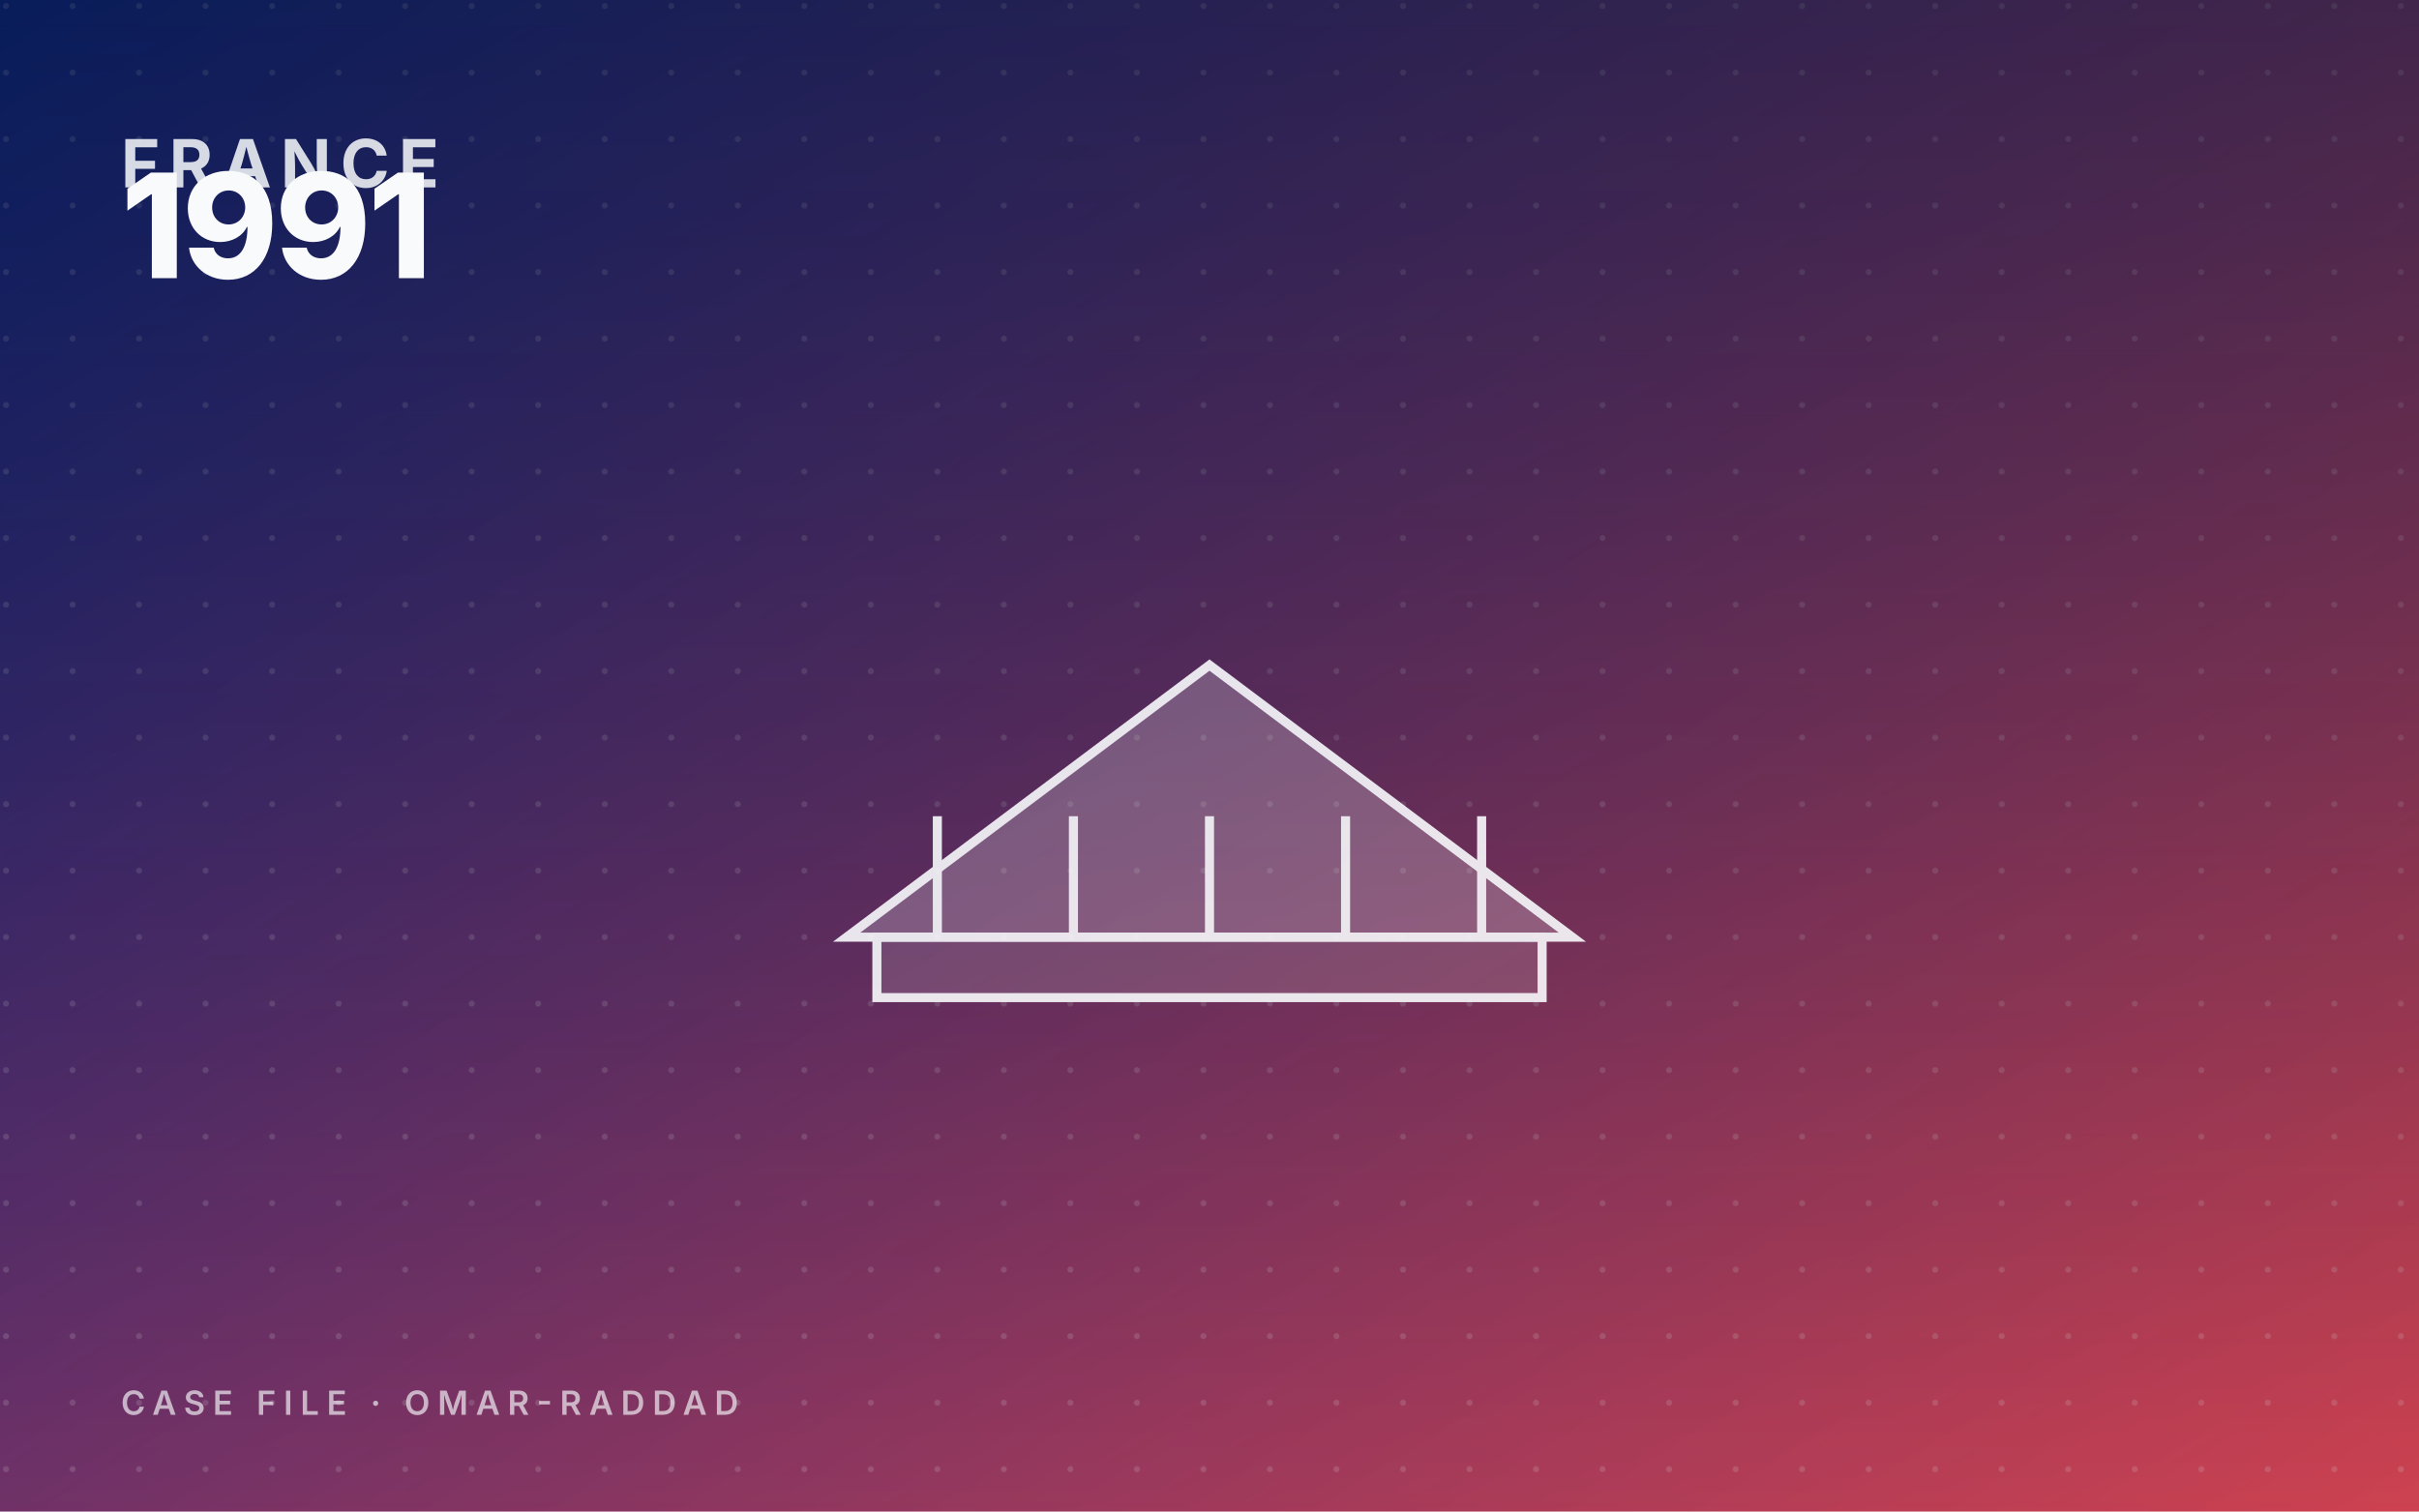
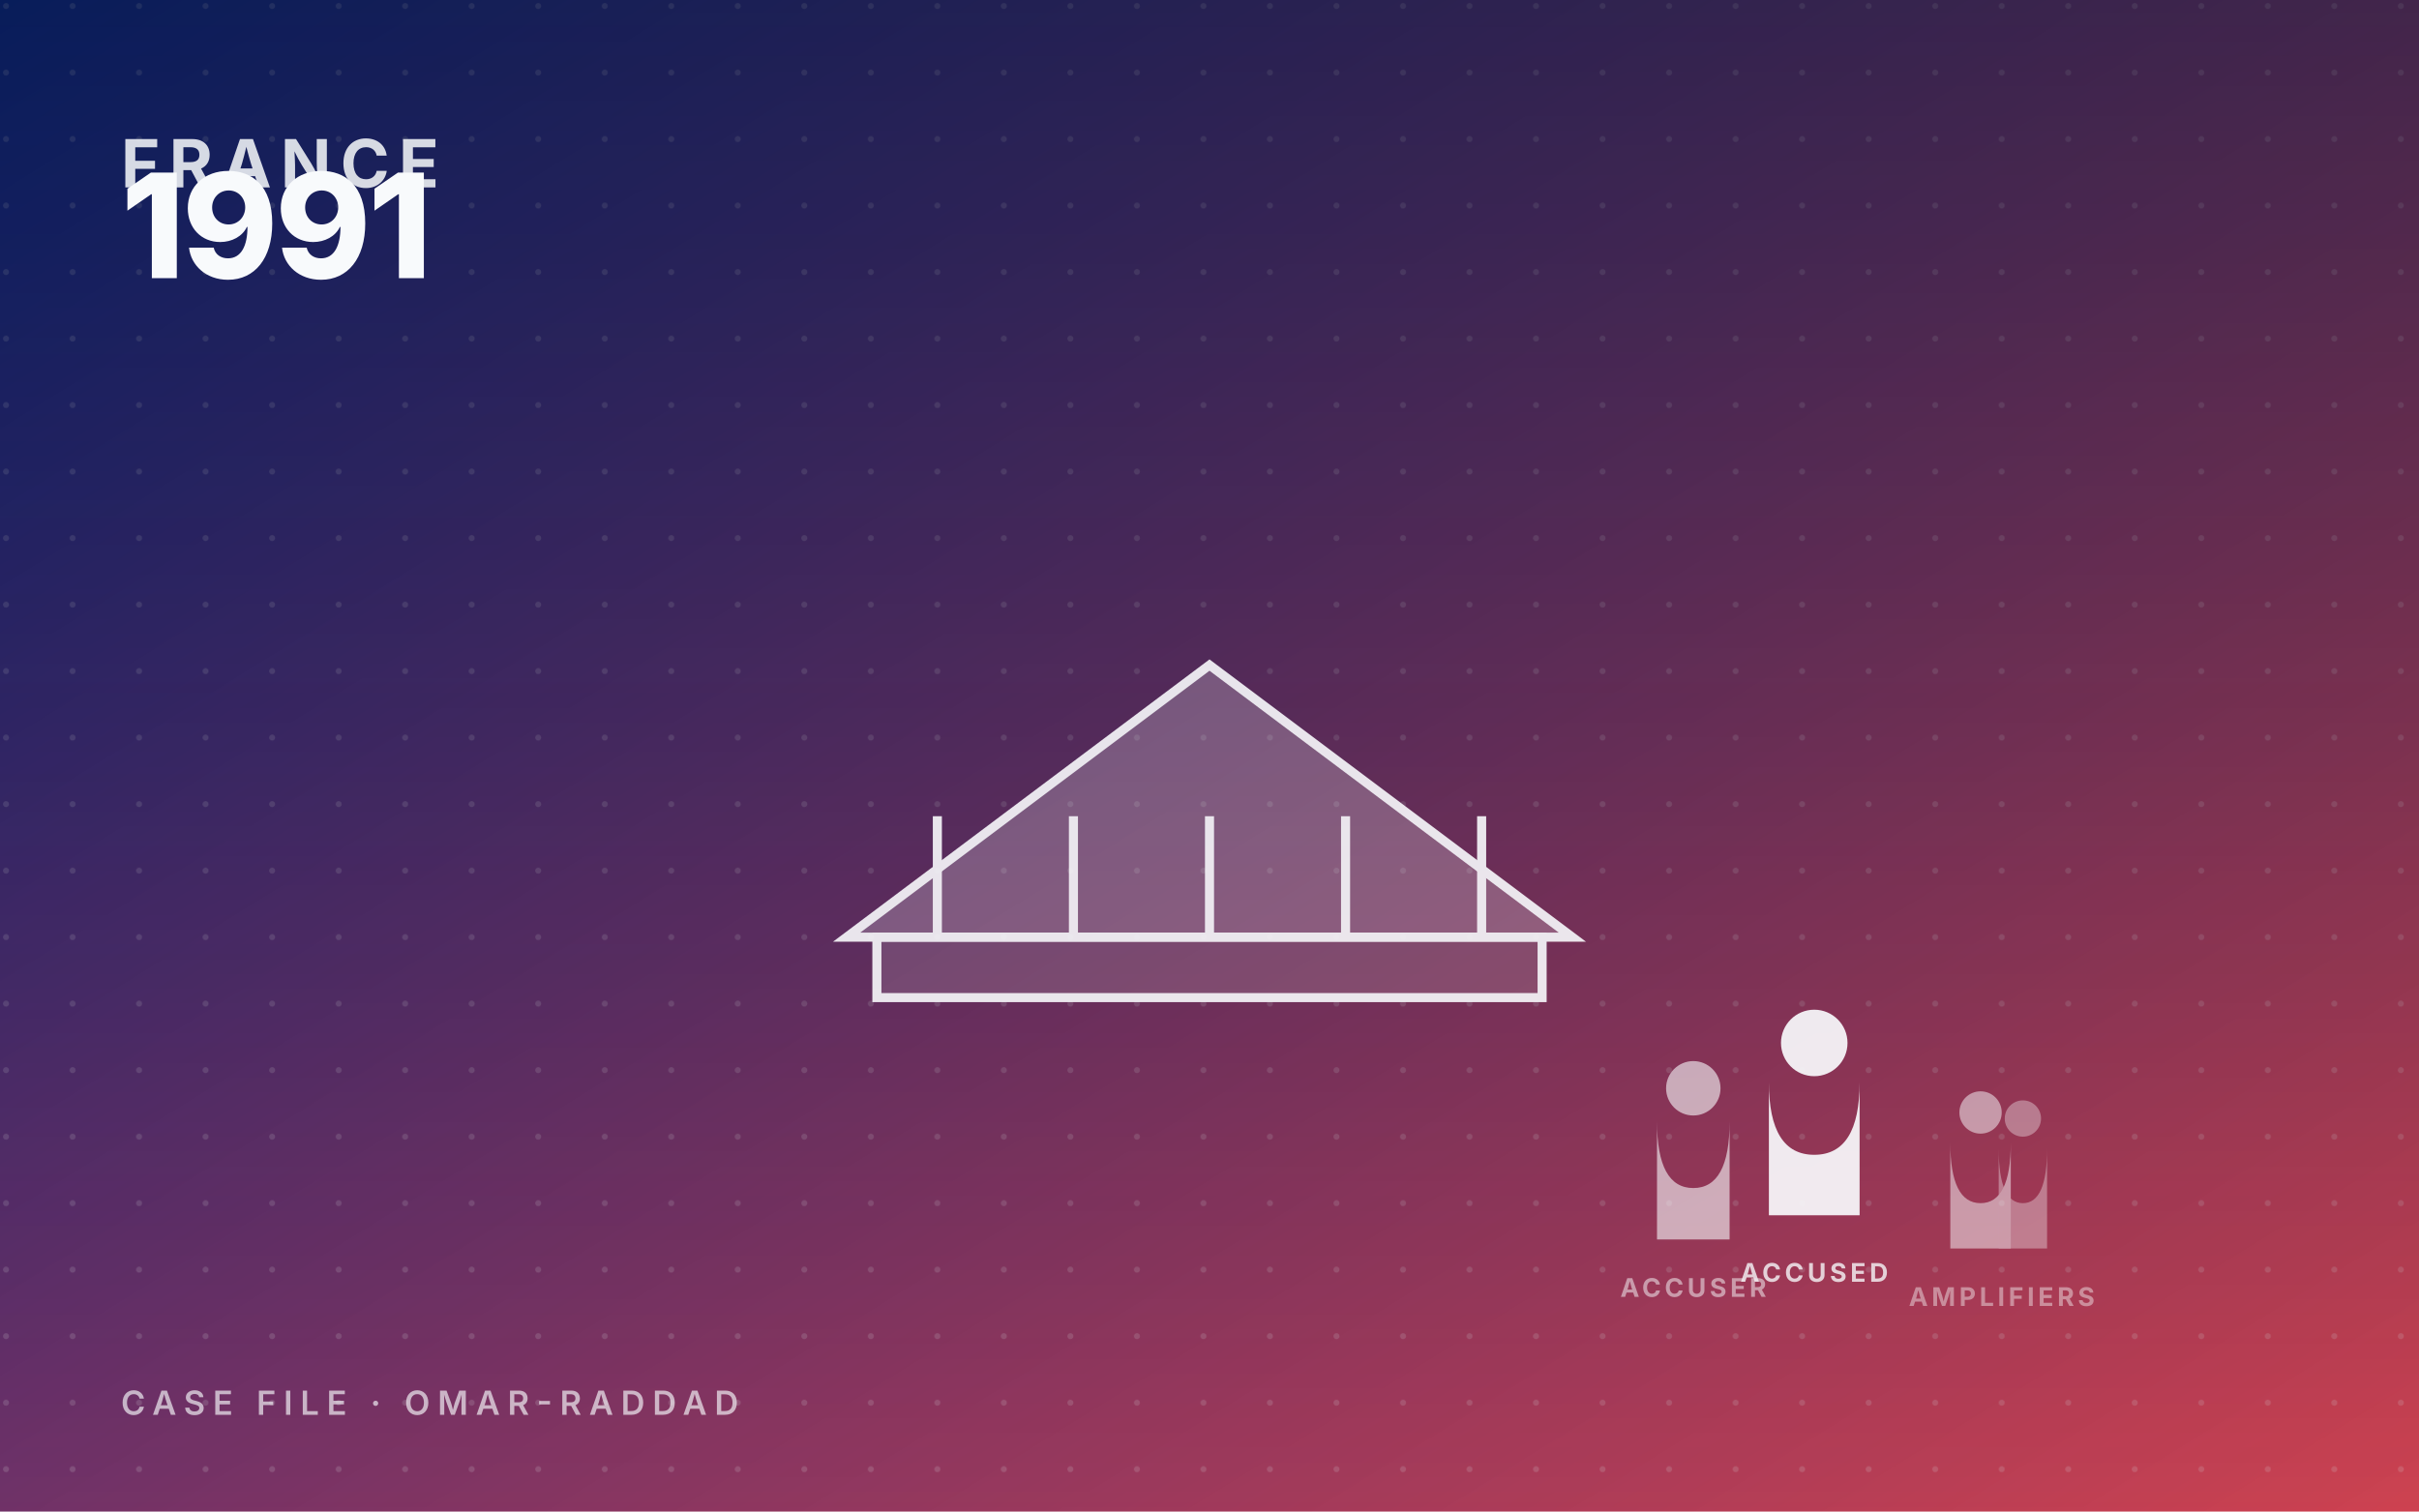
<svg xmlns="http://www.w3.org/2000/svg" viewBox="0 0 800 500" width="800" height="500" preserveAspectRatio="xMidYMid slice">
  <defs>
    <linearGradient id="bg" x1="0" y1="0" x2="1" y2="1">
      <stop offset="0%" stop-color="#002395" />
      <stop offset="100%" stop-color="#ed2939" stop-opacity="0.85" />
    </linearGradient>
    <linearGradient id="overlay" x1="0" y1="0" x2="0" y2="1">
      <stop offset="0%" stop-color="#0f172a" stop-opacity="0.55" />
      <stop offset="100%" stop-color="#0f172a" stop-opacity="0.15" />
    </linearGradient>
    <pattern id="dots" x="0" y="0" width="22" height="22" patternUnits="userSpaceOnUse">
      <circle cx="2" cy="2" r="1" fill="#f8fafc" opacity="0.18" />
    </pattern>
  </defs>
  <rect width="800" height="500" fill="url(#bg)" />
  <rect width="800" height="500" fill="url(#dots)" />
  <rect width="800" height="500" fill="url(#overlay)" />
  <g font-family="Inter, 'Helvetica Neue', Arial, sans-serif" fill="#f8fafc">
    <text x="40" y="62" font-size="22" font-weight="700" letter-spacing="3" opacity="0.85">FRANCE</text>
    <text x="40" y="92" font-size="48" font-weight="800" letter-spacing="-1">1991</text>
    <text x="40" y="468" font-size="11" font-weight="600" letter-spacing="2.5" opacity="0.65">CASE FILE · OMAR-RADDAD</text>
  </g>
  <g transform="translate(400,250)" stroke="#f8fafc" stroke-width="3" fill="none" opacity="0.9">
    <path d="M -110 60 L 110 60 L 110 80 L -110 80 Z" fill="#f8fafc" fill-opacity="0.15" />
    <path d="M -120 60 L 0 -30 L 120 60 Z" fill="#f8fafc" fill-opacity="0.25" />
    <line x1="-90" y1="60" x2="-90" y2="20" />
    <line x1="-45" y1="60" x2="-45" y2="20" />
    <line x1="0" y1="60" x2="0" y2="20" />
    <line x1="45" y1="60" x2="45" y2="20" />
    <line x1="90" y1="60" x2="90" y2="20" />
  </g>
+   <g transform="translate(560,410)" fill="#f8fafc" opacity="0.92">
+     <g transform="translate(40,0)">
+       <circle cx="0" cy="-65" r="11" />
+       <path d="M -15 -52 Q -15 -28 0 -28 Q 15 -28 15 -52 L 15 -8 L -15 -8 Z" />
+       <text x="0" y="14" text-anchor="middle" font-family="Inter, Arial, sans-serif" font-size="8.5" font-weight="700" letter-spacing="1.2" fill="#f8fafc" opacity="0.85">ACCUSED</text>
+     </g>
+     <g transform="translate(0,5)" opacity="0.65">
+       <circle cx="0" cy="-55" r="9" />
+       <path d="M -12 -44 Q -12 -22 0 -22 Q 12 -22 12 -44 L 12 -5 L -12 -5 Z" />
+       <text x="0" y="14" text-anchor="middle" font-family="Inter, Arial, sans-serif" font-size="8.5" font-weight="700" letter-spacing="1.2" fill="#f8fafc" opacity="0.85">ACCUSER</text>
+     </g>
+     <g transform="translate(95,8)" opacity="0.55">
+       <circle cx="0" cy="-50" r="7" />
+       <path d="M -10 -40 Q -10 -20 0 -20 Q 10 -20 10 -40 L 10 -5 L -10 -5 Z" />
+       <circle cx="14" cy="-48" r="6" opacity="0.7" />
+       <path d="M 6 -38 Q 6 -20 14 -20 Q 22 -20 22 -38 L 22 -5 L 6 -5 Z" opacity="0.7" />
+       <text x="7" y="14" text-anchor="middle" font-family="Inter, Arial, sans-serif" font-size="8.5" font-weight="700" letter-spacing="1.2" fill="#f8fafc" opacity="0.85">AMPLIFIERS</text>
+     </g>
+   </g>
</svg>
